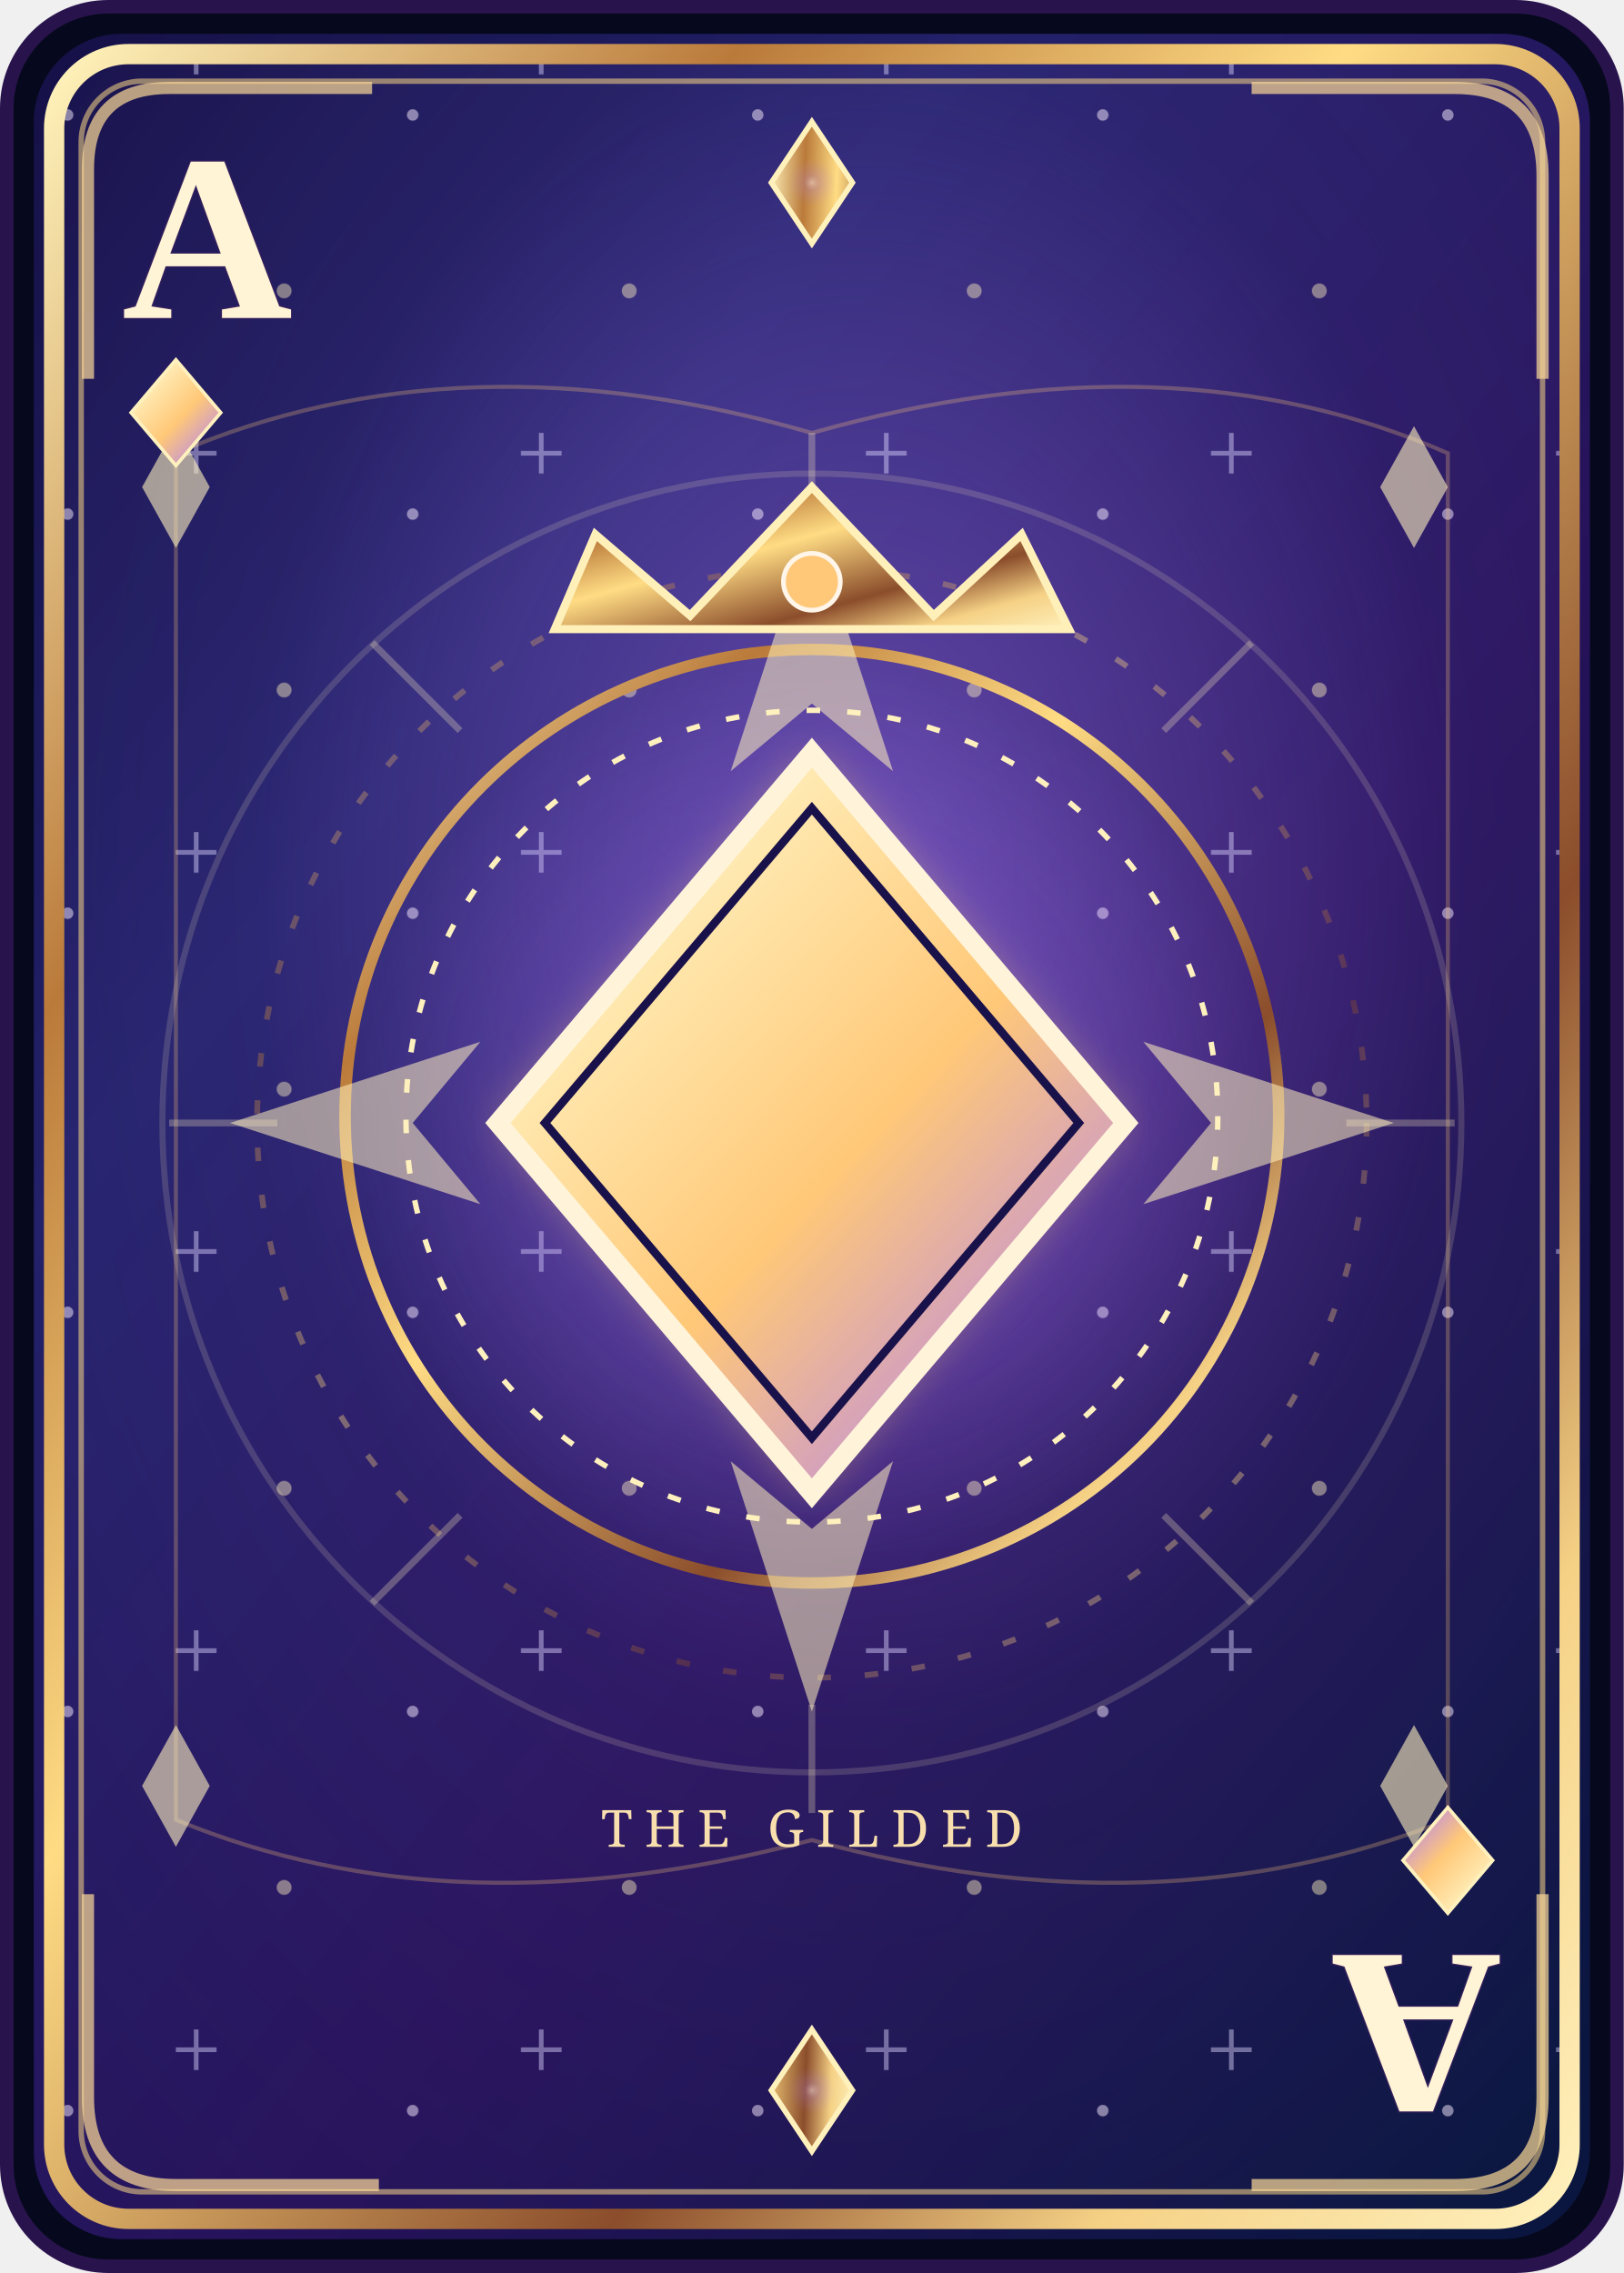
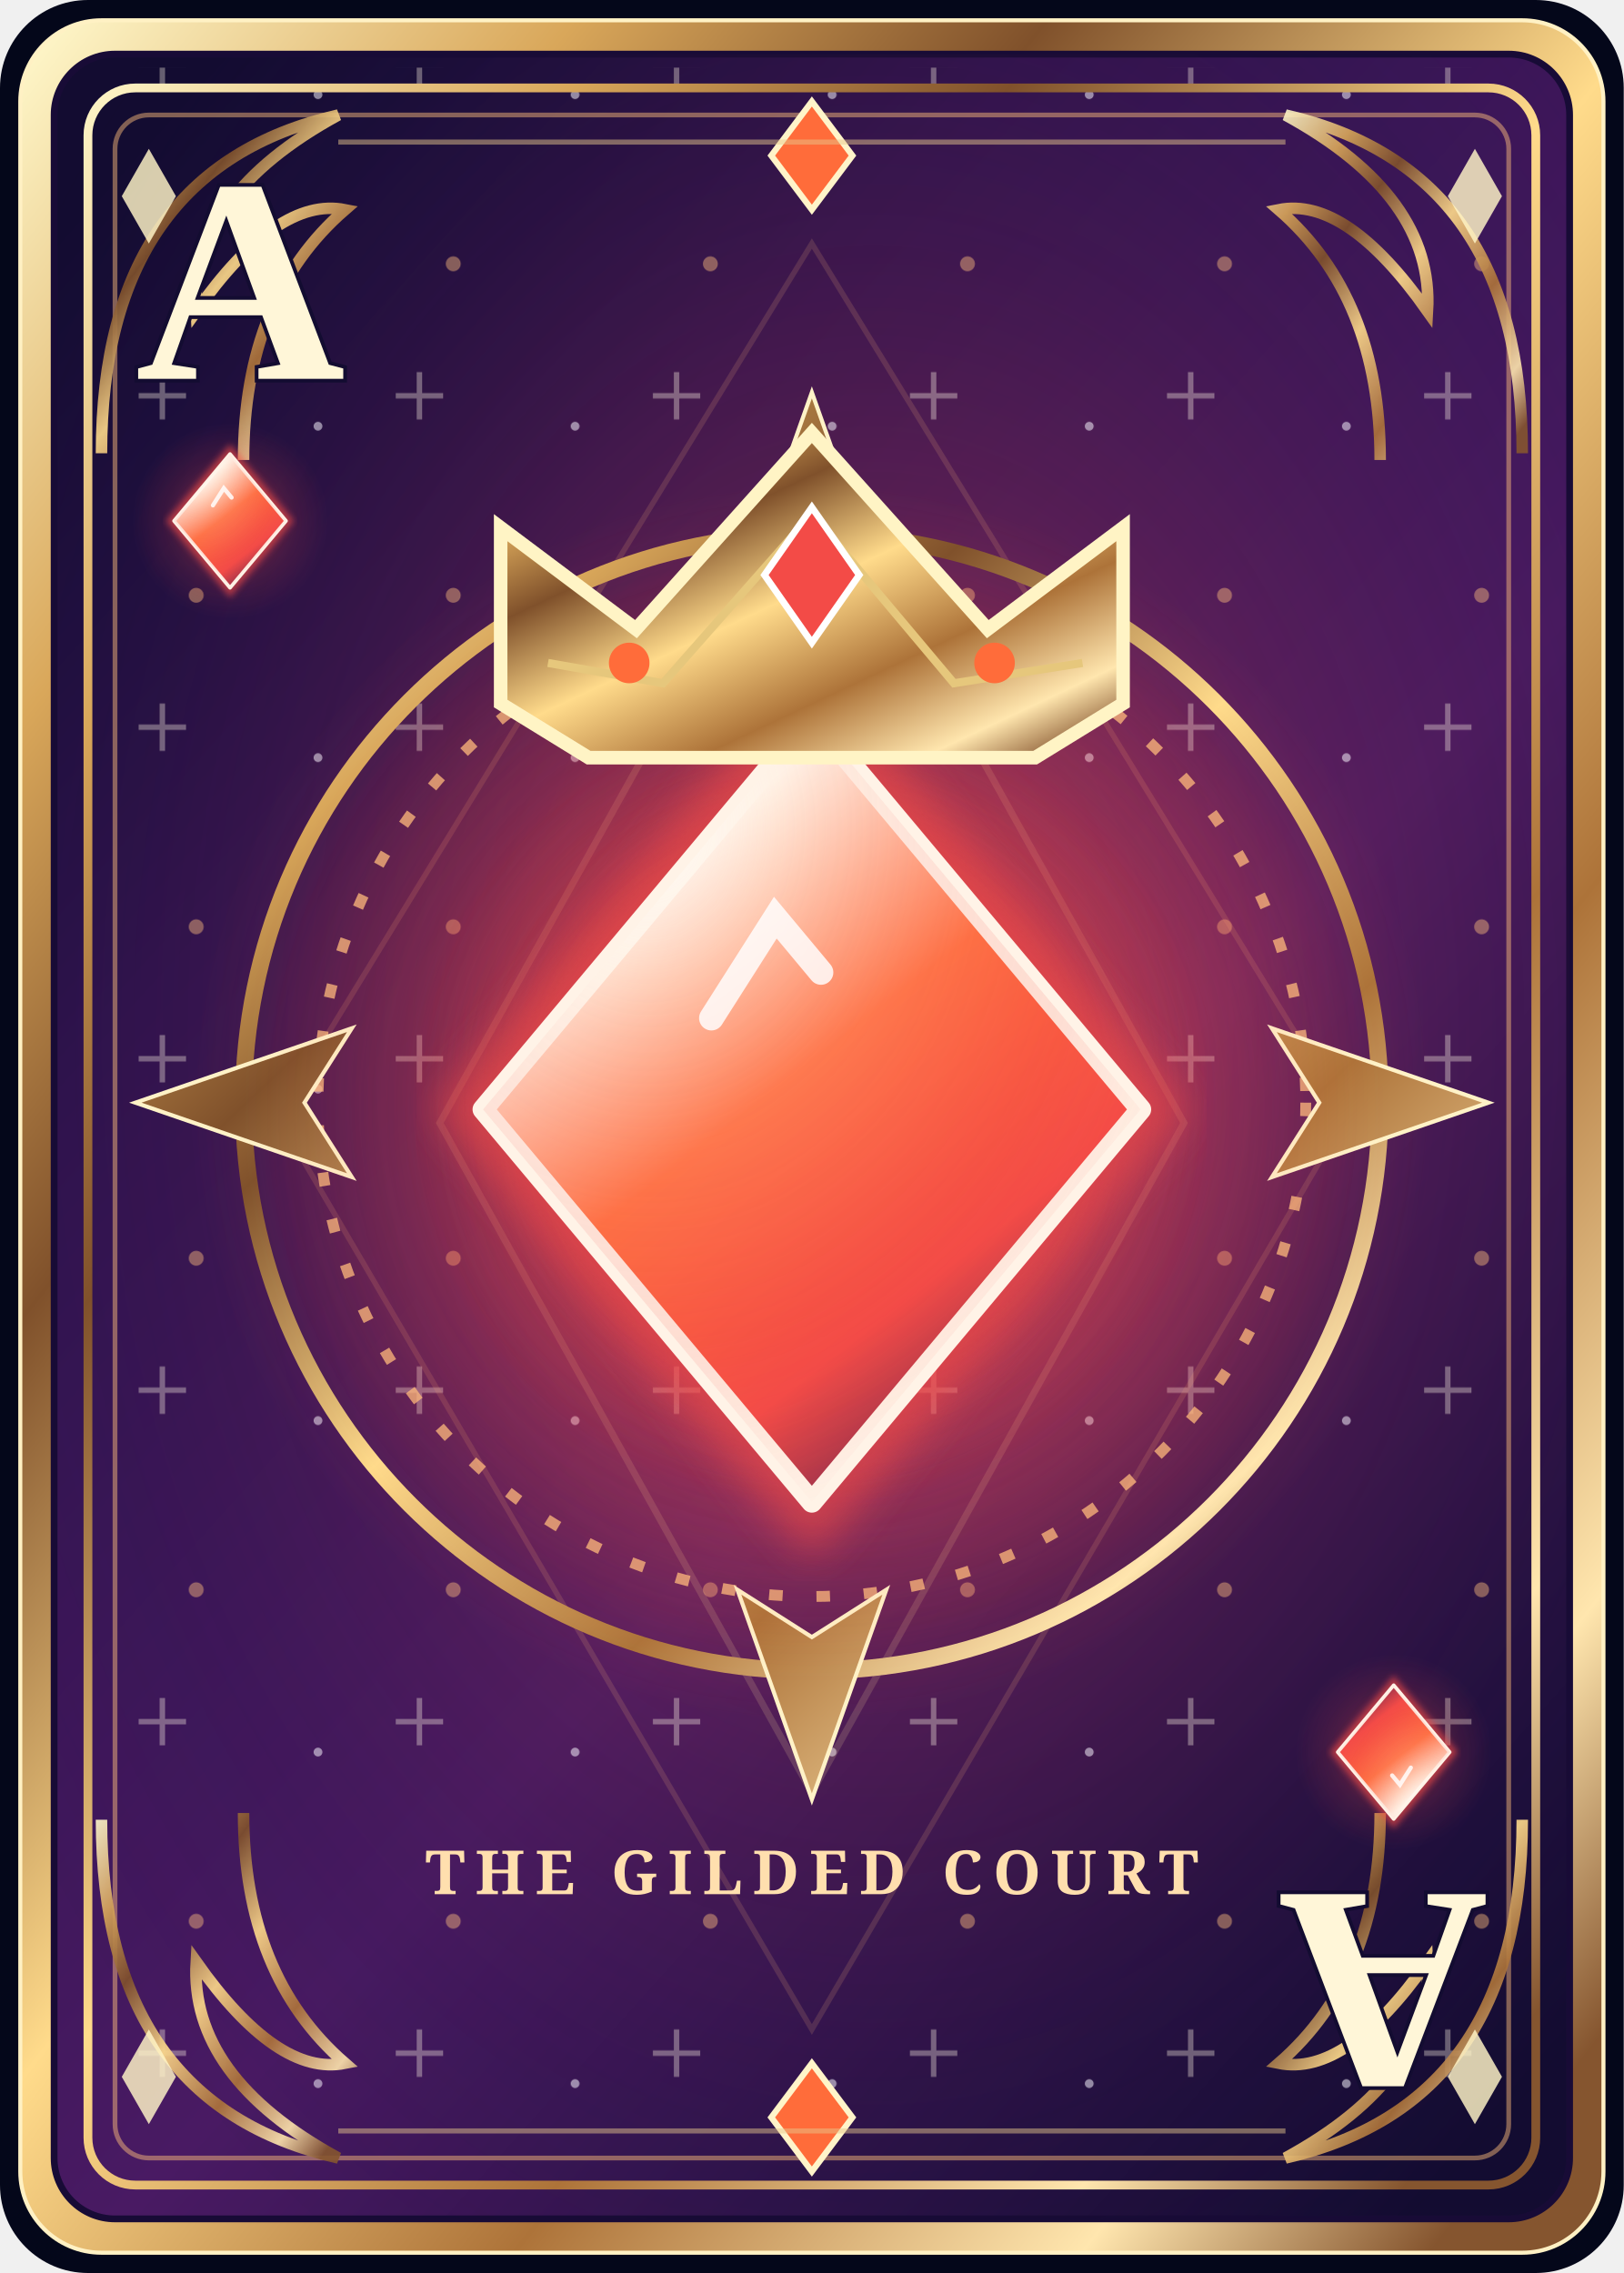
- <svg xmlns="http://www.w3.org/2000/svg" viewBox="0 0 240 336" width="240" height="336" role="img" aria-label="ACE of Diamonds — Mystic Royale" data-card="D-A" data-rank="A" data-suit="D" data-theme="mystic-royale">
+ <svg xmlns="http://www.w3.org/2000/svg" viewBox="0 0 240 336" width="240" height="336" role="img" aria-label="ACE of Diamonds — Mystic Royale Cinematic" data-theme="mystic-royale-cinematic" data-rank="A" data-suit="D" data-card="D-A">
  <defs>
-     <linearGradient id="paper" x1="0" y1="0" x2=".9" y2="1">
-       <stop stop-color="#151046" />
-       <stop offset=".30" stop-color="#222169" />
-       <stop offset=".63" stop-color="#26125a" />
-       <stop offset="1" stop-color="#0a1640" />
+     <linearGradient id="velvet" x1=".1" y1="0" x2=".9" y2="1">
+       <stop stop-color="#130c31" />
+       <stop offset=".25" stop-color="#30134f" />
+       <stop offset=".59" stop-color="#491a63" />
+       <stop offset="1" stop-color="#130c31" />
    </linearGradient>
-     <radialGradient id="nebula" cx=".53" cy=".38" r=".8">
-       <stop stop-color="#ac7cfc" stop-opacity=".48" />
-       <stop offset=".5" stop-color="#ac7cfc" stop-opacity=".07" />
-       <stop offset="1" stop-color="#ac7cfc" stop-opacity="0" />
+     <radialGradient id="aura" cx=".54" cy=".45" r=".68">
+       <stop stop-color="#f34b47" stop-opacity=".37" />
+       <stop offset=".33" stop-color="#f34b47" stop-opacity=".19" />
+       <stop offset=".8" stop-color="#130c31" stop-opacity=".06" />
+       <stop offset="1" stop-color="#130c31" stop-opacity="0" />
    </radialGradient>
-     <linearGradient id="gilt" x1="0" y1="0" x2="1" y2="1">
-       <stop stop-color="#fff3bb" />
-       <stop offset=".22" stop-color="#ba7a3a" />
-       <stop offset=".42" stop-color="#ffdc84" />
-       <stop offset=".69" stop-color="#8b4d2b" />
-       <stop offset=".85" stop-color="#f5d185" />
-       <stop offset="1" stop-color="#fff0bc" />
+     <linearGradient id="gold" x1="0" y1="0" x2=".9" y2="1">
+       <stop stop-color="#fff8cb" />
+       <stop offset=".17" stop-color="#d9a75a" />
+       <stop offset=".32" stop-color="#80512b" />
+       <stop offset=".51" stop-color="#ffdb8b" />
+       <stop offset=".71" stop-color="#ad7339" />
+       <stop offset=".89" stop-color="#ffe6ae" />
+       <stop offset="1" stop-color="#85552f" />
    </linearGradient>
-     <linearGradient id="pipFill" x1="0" y1="0" x2=".9" y2="1">
-       <stop stop-color="#fef8ff" />
-       <stop offset=".19" stop-color="#fff1be" />
-       <stop offset=".58" stop-color="#ffc878" />
-       <stop offset="1" stop-color="#ac7cfc" />
+     <linearGradient id="gem" x1=".21" y1="0" x2=".86" y2="1">
+       <stop stop-color="#fff" stop-opacity=".99" />
+       <stop offset=".16" stop-color="#fff3e7" />
+       <stop offset=".44" stop-color="#ff6c3a" />
+       <stop offset=".72" stop-color="#f34b47" />
+       <stop offset="1" stop-color="#30134f" />
    </linearGradient>
-     <radialGradient id="orb">
-       <stop stop-color="#f9ebff" stop-opacity=".7" />
-       <stop offset=".33" stop-color="#ac7cfc" stop-opacity=".33" />
-       <stop offset="1" stop-color="#ac7cfc" stop-opacity="0" />
+     <radialGradient id="gemshine" cx=".25" cy=".14" r=".92">
+       <stop stop-color="#ffffff" stop-opacity=".91" />
+       <stop offset=".21" stop-color="#fff3e7" stop-opacity=".46" />
+       <stop offset=".72" stop-color="#f34b47" stop-opacity=".23" />
+       <stop offset="1" stop-color="#f34b47" stop-opacity="0" />
    </radialGradient>
-     <linearGradient id="silk" x1="0" y1="0" x2="1" y2="1">
-       <stop stop-color="#fff1be" />
-       <stop offset=".25" stop-color="#222169" />
-       <stop offset=".6" stop-color="#0a1640" />
-       <stop offset="1" stop-color="#ac7cfc" />
-     </linearGradient>
-     <linearGradient id="face" x1=".27" y1="0" x2=".8" y2="1">
-       <stop stop-color="#ffe8bf" />
-       <stop offset=".37" stop-color="#d49c87" />
-       <stop offset="1" stop-color="#795069" />
-     </linearGradient>
-     <filter id="halo" x="-80%" y="-80%" width="260%" height="260%">
-       <feGaussianBlur stdDeviation="2.6" />
+     <radialGradient id="halo" cx=".5" cy=".5" r=".5">
+       <stop stop-color="#f34b47" stop-opacity=".75" />
+       <stop offset=".65" stop-color="#f34b47" stop-opacity=".21" />
+       <stop offset="1" stop-color="#f34b47" stop-opacity="0" />
+     </radialGradient>
+     <filter id="blur">
+       <feGaussianBlur stdDeviation="5" />
    </filter>
-     <pattern id="stars" width="51" height="59" patternUnits="userSpaceOnUse">
-       <circle cx="10" cy="17" r=".85" fill="#f9edff" opacity=".5" />
-       <circle cx="42" cy="43" r="1.1" fill="#fff1be" opacity=".45" />
-       <path d="M29 5v6m-3-3h6" stroke="#ddd6ff" stroke-width=".7" opacity=".45" />
+     <filter id="soft">
+       <feGaussianBlur stdDeviation="2.2" />
+     </filter>
+     <pattern id="stars" width="38" height="49" patternUnits="userSpaceOnUse">
+       <circle cx="9" cy="14" r=".65" fill="#faf8ff" opacity=".52" />
+       <circle cx="29" cy="39" r="1.1" fill="#ffbf7d" opacity=".44" />
+       <path d="M24 6v7m-3.5-3.5h7" stroke="#fff7e4" stroke-width=".8" opacity=".35" />
    </pattern>
-     <path id="glyph" d="M0 -46 L39 0 L0 46 L-39 0Z" />
+     <path id="suit" d="M0 -43 L36 0 L0 43 L-36 0Z" />
+     <clipPath id="portraitClip">
+       <path d="M53 107Q120 60 187 107V226Q120 267 53 226Z" />
+     </clipPath>
  </defs>
-   <rect x="1" y="1" width="238" height="334" rx="15" fill="#06091d" stroke="#29134d" stroke-width="2" />
-   <rect x="5" y="5" width="230" height="326" rx="13" fill="url(#paper)" />
-   <rect x="8" y="8" width="224" height="320" rx="11" fill="url(#nebula)" />
-   <rect x="8" y="8" width="224" height="320" rx="11" fill="url(#stars)" />
-   <path d="M26 67Q68 49 120 64Q173 49 214 67V269Q171 286 120 272Q67 286 26 269Z" fill="none" stroke="#ffc878" stroke-width=".6" opacity=".27" />
-   <circle cx="120" cy="166" r="96" fill="none" stroke="#fff1be" stroke-width=".9" opacity=".16" />
-   <circle cx="120" cy="166" r="82" fill="none" stroke="url(#gilt)" stroke-width=".85" opacity=".39" stroke-dasharray="2 5" />
-   <path d="M120 64v16m0 172v16m-95-102h16m158 0h16M55 95l13 13m104 116 13 13M185 95l-13 13M68 224l-13 13" stroke="#fff1be" opacity=".28" stroke-width="1" />
-   <rect x="8" y="8" width="224" height="320" rx="11" fill="none" stroke="url(#gilt)" stroke-width="3" />
-   <rect x="12" y="12" width="216" height="312" rx="9" fill="none" stroke="#e8c882" stroke-opacity=".6" stroke-width=".8" />
-   <path d="M13 56V25Q13 13 25 13H55M185 13h30q13 0 13 13v30M13 280v30q0 13 13 13h30M185 323h30q13 0 13-13v-30" stroke="#f7d596" stroke-width="1.8" fill="none" opacity=".72" />
-   <path d="M21 72l5-9 5 9-5 9Z M214 72l-5-9-5 9 5 9Z M21 264l5-9 5 9-5 9Z M214 264l-5-9-5 9 5 9Z" fill="#fff1be" opacity=".6" />
-   <path d="M120 18l6 9-6 9-6-9Z M120 300l6 9-6 9-6-9Z" fill="url(#gilt)" stroke="#fff1bc" stroke-width=".8" />
-   <g opacity=".6">
-     <circle cx="120" cy="27" r="3.5" fill="url(#orb)" />
-     <circle cx="120" cy="309" r="3.5" fill="url(#orb)" />
+   <rect width="240" height="336" rx="13" fill="#04071a" />
+   <rect x="3" y="3" width="234" height="330" rx="12" fill="url(#gold)" stroke="#fff1c4" stroke-width=".6" />
+   <rect x="8" y="8" width="224" height="320" rx="9" fill="url(#velvet)" stroke="#180b36" stroke-width="1" />
+   <rect x="8" y="8" width="224" height="320" rx="9" fill="url(#aura)" />
+   <rect x="10" y="10" width="220" height="316" rx="7" fill="url(#stars)" />
+   <rect x="13" y="13" width="214" height="310" rx="7" fill="none" stroke="url(#gold)" stroke-width="1.3" />
+   <rect x="17" y="17" width="206" height="302" rx="5" fill="none" stroke="#ffbf7d" stroke-opacity=".47" stroke-width=".7" />
+   <path d="M120 36L199 165L120 300L41 165Z" fill="none" stroke="#ffbf7d" stroke-opacity=".15" stroke-width=".8" />
+   <path d="M120 67L175 166L120 265L65 166Z" fill="none" stroke="#f4d99e" stroke-opacity=".17" stroke-width="1" />
+   <g stroke="url(#gold)" stroke-width="1.7" fill="none" opacity=".9">
+     <path d="M15 67Q15 25 50 17Q28 29 29 46Q41 29 51 31Q36 44 36 68" />
+     <path d="M225 67Q225 25 190 17Q212 29 211 46Q199 29 189 31Q204 44 204 68" />
+     <path d="M15 269Q15 311 50 319Q28 307 29 290Q41 307 51 305Q36 292 36 268" />
+     <path d="M225 269Q225 311 190 319Q212 307 211 290Q199 307 189 305Q204 292 204 268" />
+   </g>
+   <g fill="#fff4c7" opacity=".83">
+     <path d="M22 22l4 7-4 7-4-7Z M218 22l4 7-4 7-4-7Z M22 314l4-7-4-7-4 7Z M218 314l4-7-4-7-4 7Z" />
+   </g>
+   <path d="M120 15l6 8-6 8-6-8Z M120 321l6-8-6-8-6 8Z" fill="#ff6c3a" stroke="#fff4c9" stroke-width=".9" />
+   <path d="M50 21h140M50 315h140" stroke="#e9c88b" stroke-width=".75" opacity=".48" />
+   <g>
+     <circle cx="120" cy="163" r="91" fill="url(#halo)" opacity=".9" />
+     <circle cx="120" cy="163" r="84" fill="none" stroke="url(#gold)" stroke-width="2.5" />
+     <circle cx="120" cy="163" r="73" fill="none" stroke="#ffbf7d" stroke-width="1.6" stroke-dasharray="2 5" opacity=".75" />
+     <path d="M120 58L131 89L120 82L109 89Z M120 266L131 235L120 242L109 235Z M20 163L52 152L45 163L52 174Z M220 163L188 152L195 163L188 174Z" fill="url(#gold)" stroke="#fff2c7" stroke-width=".6" />
+     <circle cx="120" cy="163" r="60" fill="url(#halo)" opacity=".7" />
+     <g transform="translate(120 164) rotate(0) scale(1.35)" class="royal-pip">
+       <circle r="63" fill="url(#halo)" opacity=".6" />
+       <use href="#suit" fill="#f34b47" opacity=".62" filter="url(#soft)" stroke="#f34b47" stroke-width="8" />
+       <use href="#suit" fill="url(#gem)" stroke="#fff3e7" stroke-width="2.3" stroke-linejoin="round" />
+       <use href="#suit" fill="url(#gemshine)" opacity=".56" />
+       <path d="M-11 -10L-4 -21 L1 -15" fill="none" stroke="#fff" stroke-width="2.7" opacity=".83" stroke-linecap="round" />
+     </g>
+     <g>
+       <path d="M74 104L74 78L94 93L120 64L146 93L166 78L166 104L153 112H87Z" fill="url(#gold)" stroke="#fff4c5" stroke-width="2" />
+       <path d="M81 98L98 101L120 76L141 101L160 98" fill="none" stroke="#e6c77c" stroke-width="1.2" />
+       <path d="M120 75l7 10-7 10-7-10Z" fill="#f34b47" stroke="#fff" stroke-width="1" />
+       <circle cx="93" cy="98" r="3" fill="#ff6c3a" />
+       <circle cx="147" cy="98" r="3" fill="#ff6c3a" />
+     </g>
+     <text x="120" y="280" text-anchor="middle" font-family="Georgia,serif" font-size="9" font-weight="bold" letter-spacing="1.5" fill="#ffdfae">THE GILDED COURT</text>
  </g>
  <g>
-     <circle cx="120" cy="165" r="67" fill="url(#orb)" opacity=".86" />
-     <circle cx="120" cy="165" r="69" fill="none" stroke="url(#gilt)" stroke-width="1.7" />
-     <circle cx="120" cy="165" r="60" fill="none" stroke="#fff1be" stroke-width=".8" stroke-dasharray="2 4" />
-     <path d="M120 77l12 37-12-10-12 10Z M120 253l12-37-12 10-12-10Z M34 166l37-12-10 12 10 12Z M206 166l-37-12 10 12-10 12Z" fill="#fff1be" opacity=".55" />
-     <g transform="translate(120 166) rotate(0) scale(1.19)">
-       <use href="#glyph" fill="#ffc878" opacity=".42" filter="url(#halo)" />
-       <use href="#glyph" fill="url(#pipFill)" stroke="#fff4da" stroke-width="2.4" />
-       <use href="#glyph" fill="none" stroke="#191149" stroke-width="1.2" transform="scale(.85)" />
+     <text x="20" y="56" font-family="Georgia,Times New Roman,serif" font-size="43" font-weight="bold" fill="#fff6d8" stroke="#130c31" stroke-width="1.1" paint-order="stroke">A</text>
+     <g transform="translate(34 77) rotate(0) scale(0.23)" class="royal-pip">
+       <circle r="63" fill="url(#halo)" opacity=".6" />
+       <use href="#suit" fill="#f34b47" opacity=".62" filter="url(#soft)" stroke="#f34b47" stroke-width="8" />
+       <use href="#suit" fill="url(#gem)" stroke="#fff3e7" stroke-width="2.3" stroke-linejoin="round" />
+       <use href="#suit" fill="url(#gemshine)" opacity=".56" />
+       <path d="M-11 -10L-4 -21 L1 -15" fill="none" stroke="#fff" stroke-width="2.7" opacity=".83" stroke-linecap="round" />
    </g>
-     <path d="M82 93L88 79L102 91L120 72L138 91L151 79L158 93Z" fill="url(#gilt)" stroke="#fff0ba" stroke-width="1.2" />
-     <circle cx="120" cy="86" r="4.2" fill="#ffc878" stroke="#fff5e9" stroke-width=".7" />
-     <text x="120" y="273" text-anchor="middle" fill="#f8dfad" font-size="7.6" font-family="Georgia,serif" letter-spacing="1.8">THE GILDED</text>
-   </g>
-   <g>
-     <text x="18" y="47" font-family="Georgia,Times New Roman,serif" font-size="35" font-weight="700" fill="#fff4d5" stroke="#36205d" stroke-width=".35" paint-order="stroke" letter-spacing="-1.5">A</text>
-     <use href="#glyph" transform="translate(26 61) scale(.17)" fill="url(#pipFill)" stroke="#fff1be" stroke-width="3" />
  </g>
  <g transform="translate(240 336) rotate(180)">
-     <g>
-       <text x="18" y="47" font-family="Georgia,Times New Roman,serif" font-size="35" font-weight="700" fill="#fff4d5" stroke="#36205d" stroke-width=".35" paint-order="stroke" letter-spacing="-1.5">A</text>
-       <use href="#glyph" transform="translate(26 61) scale(.17)" fill="url(#pipFill)" stroke="#fff1be" stroke-width="3" />
+     <text x="20" y="56" font-family="Georgia,Times New Roman,serif" font-size="43" font-weight="bold" fill="#fff6d8" stroke="#130c31" stroke-width="1.1" paint-order="stroke">A</text>
+     <g transform="translate(34 77) rotate(0) scale(0.23)" class="royal-pip">
+       <circle r="63" fill="url(#halo)" opacity=".6" />
+       <use href="#suit" fill="#f34b47" opacity=".62" filter="url(#soft)" stroke="#f34b47" stroke-width="8" />
+       <use href="#suit" fill="url(#gem)" stroke="#fff3e7" stroke-width="2.3" stroke-linejoin="round" />
+       <use href="#suit" fill="url(#gemshine)" opacity=".56" />
+       <path d="M-11 -10L-4 -21 L1 -15" fill="none" stroke="#fff" stroke-width="2.7" opacity=".83" stroke-linecap="round" />
    </g>
  </g>
</svg>
